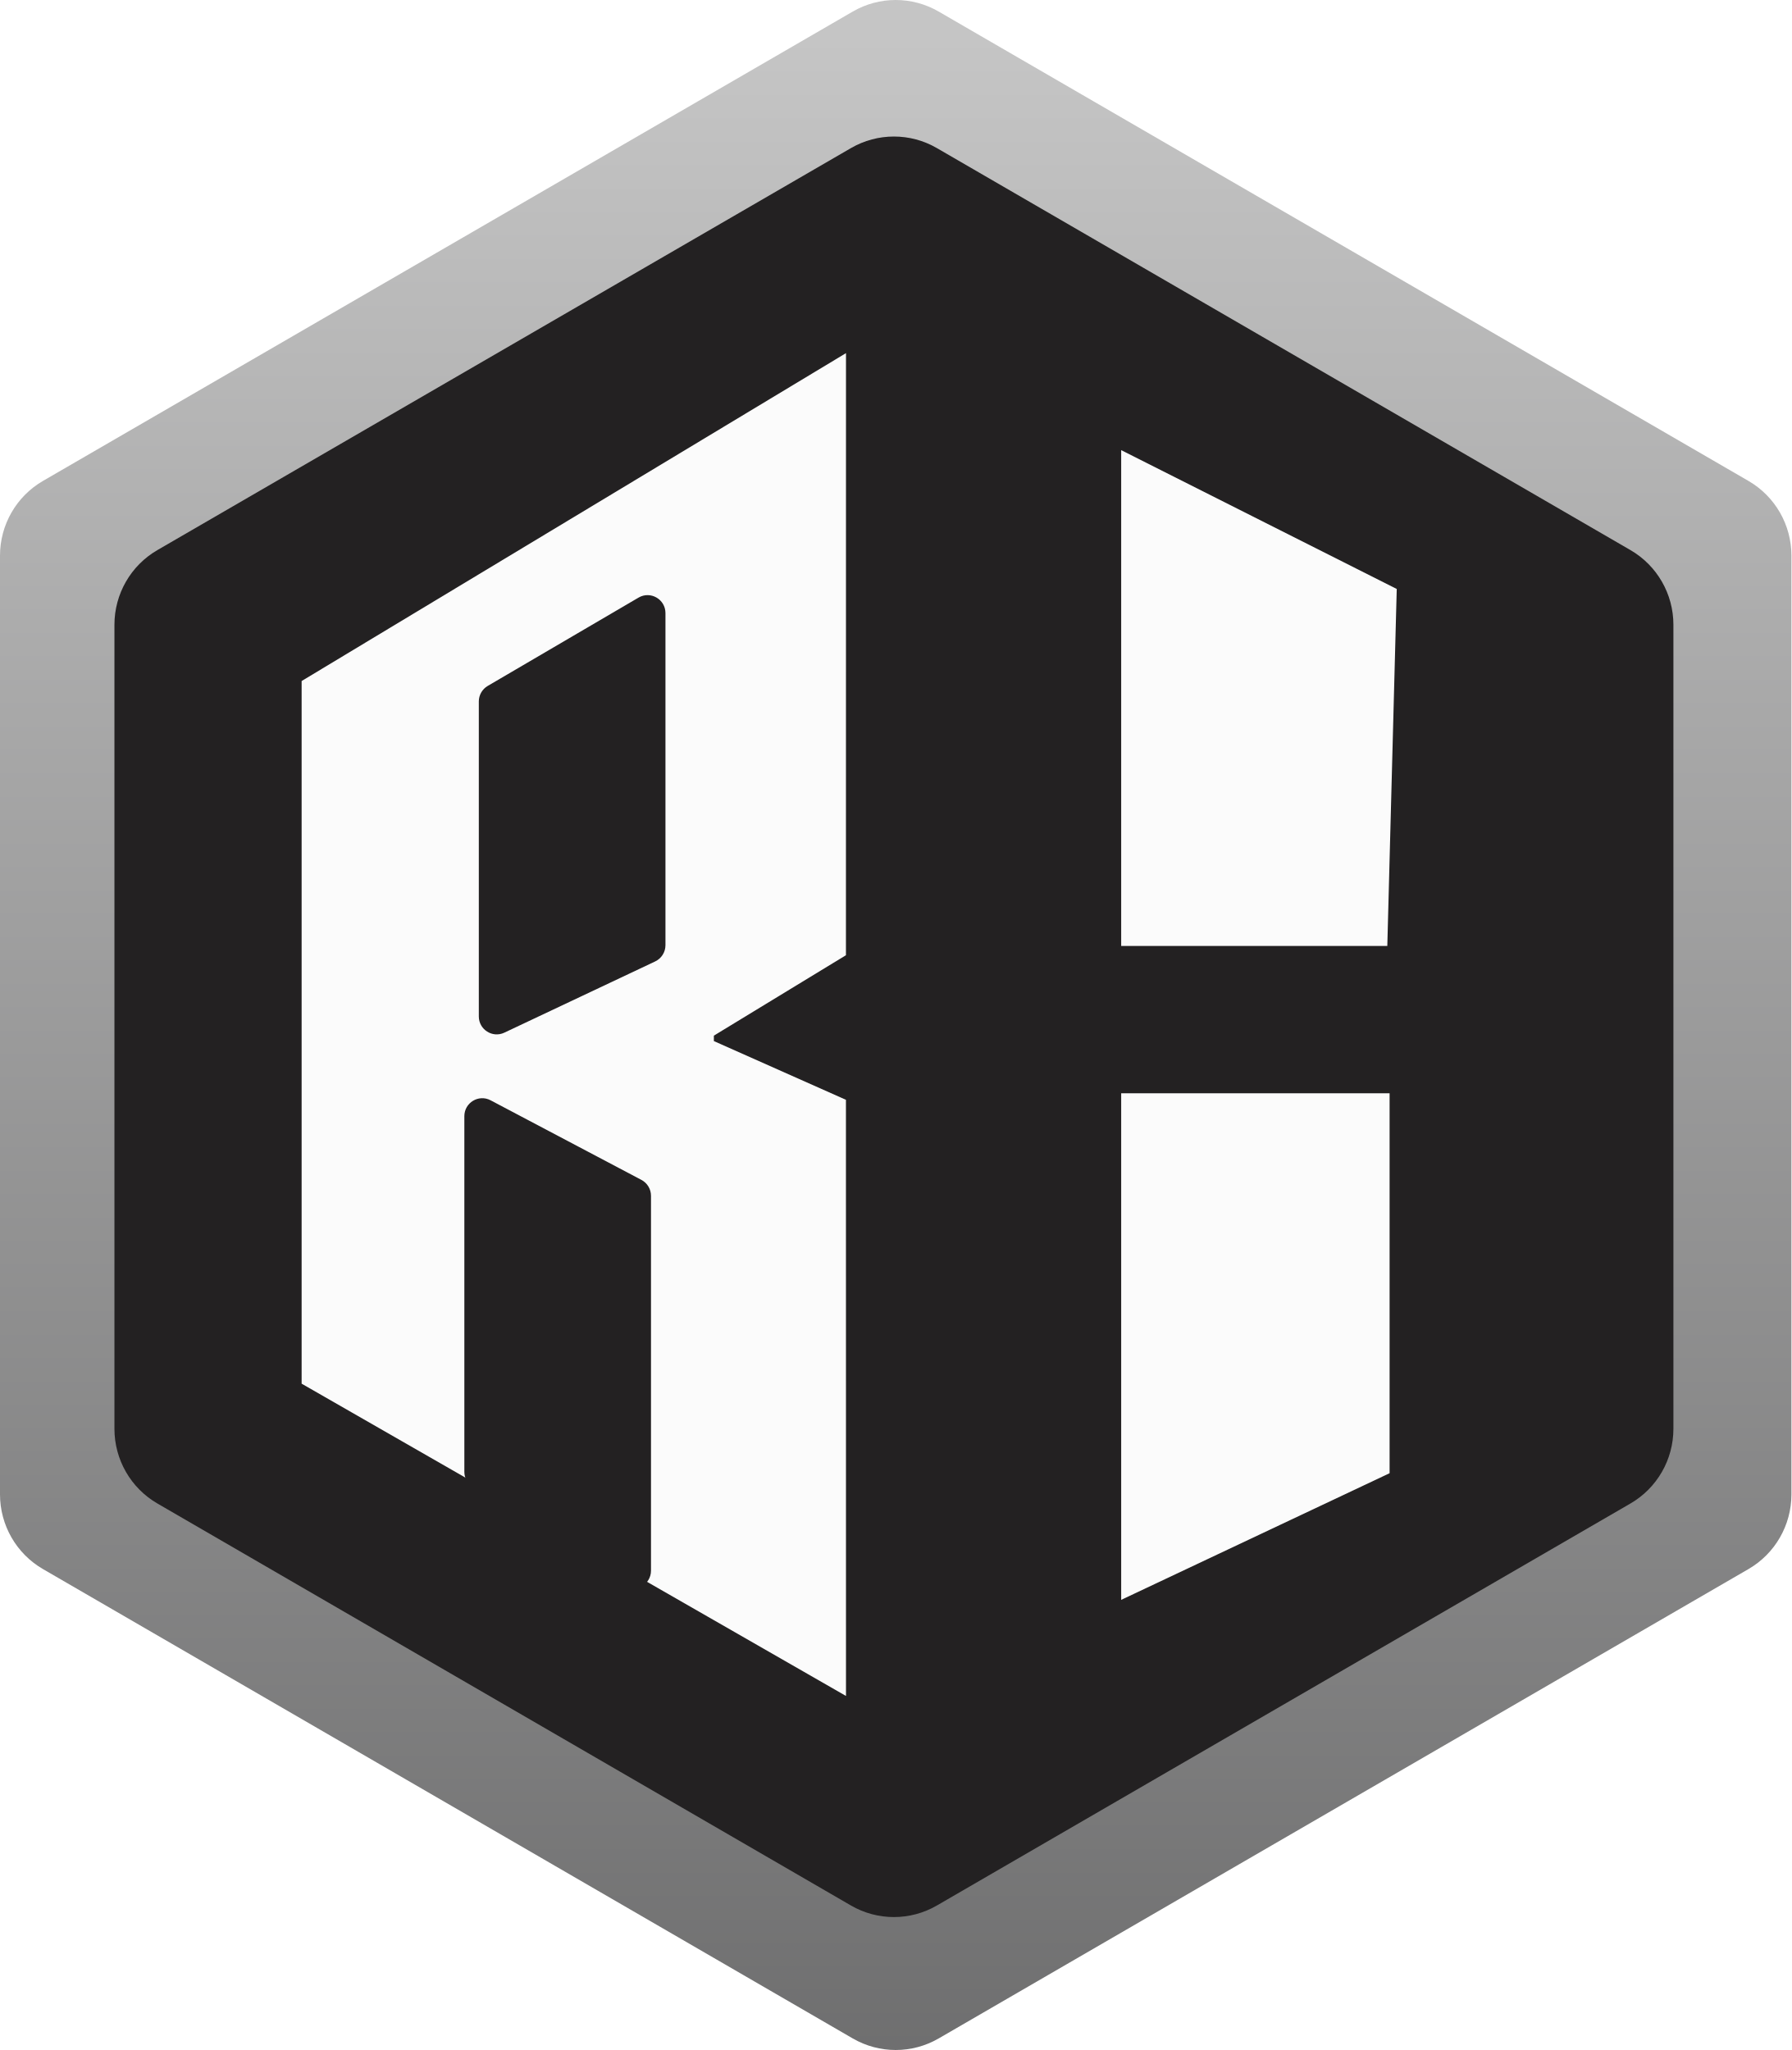
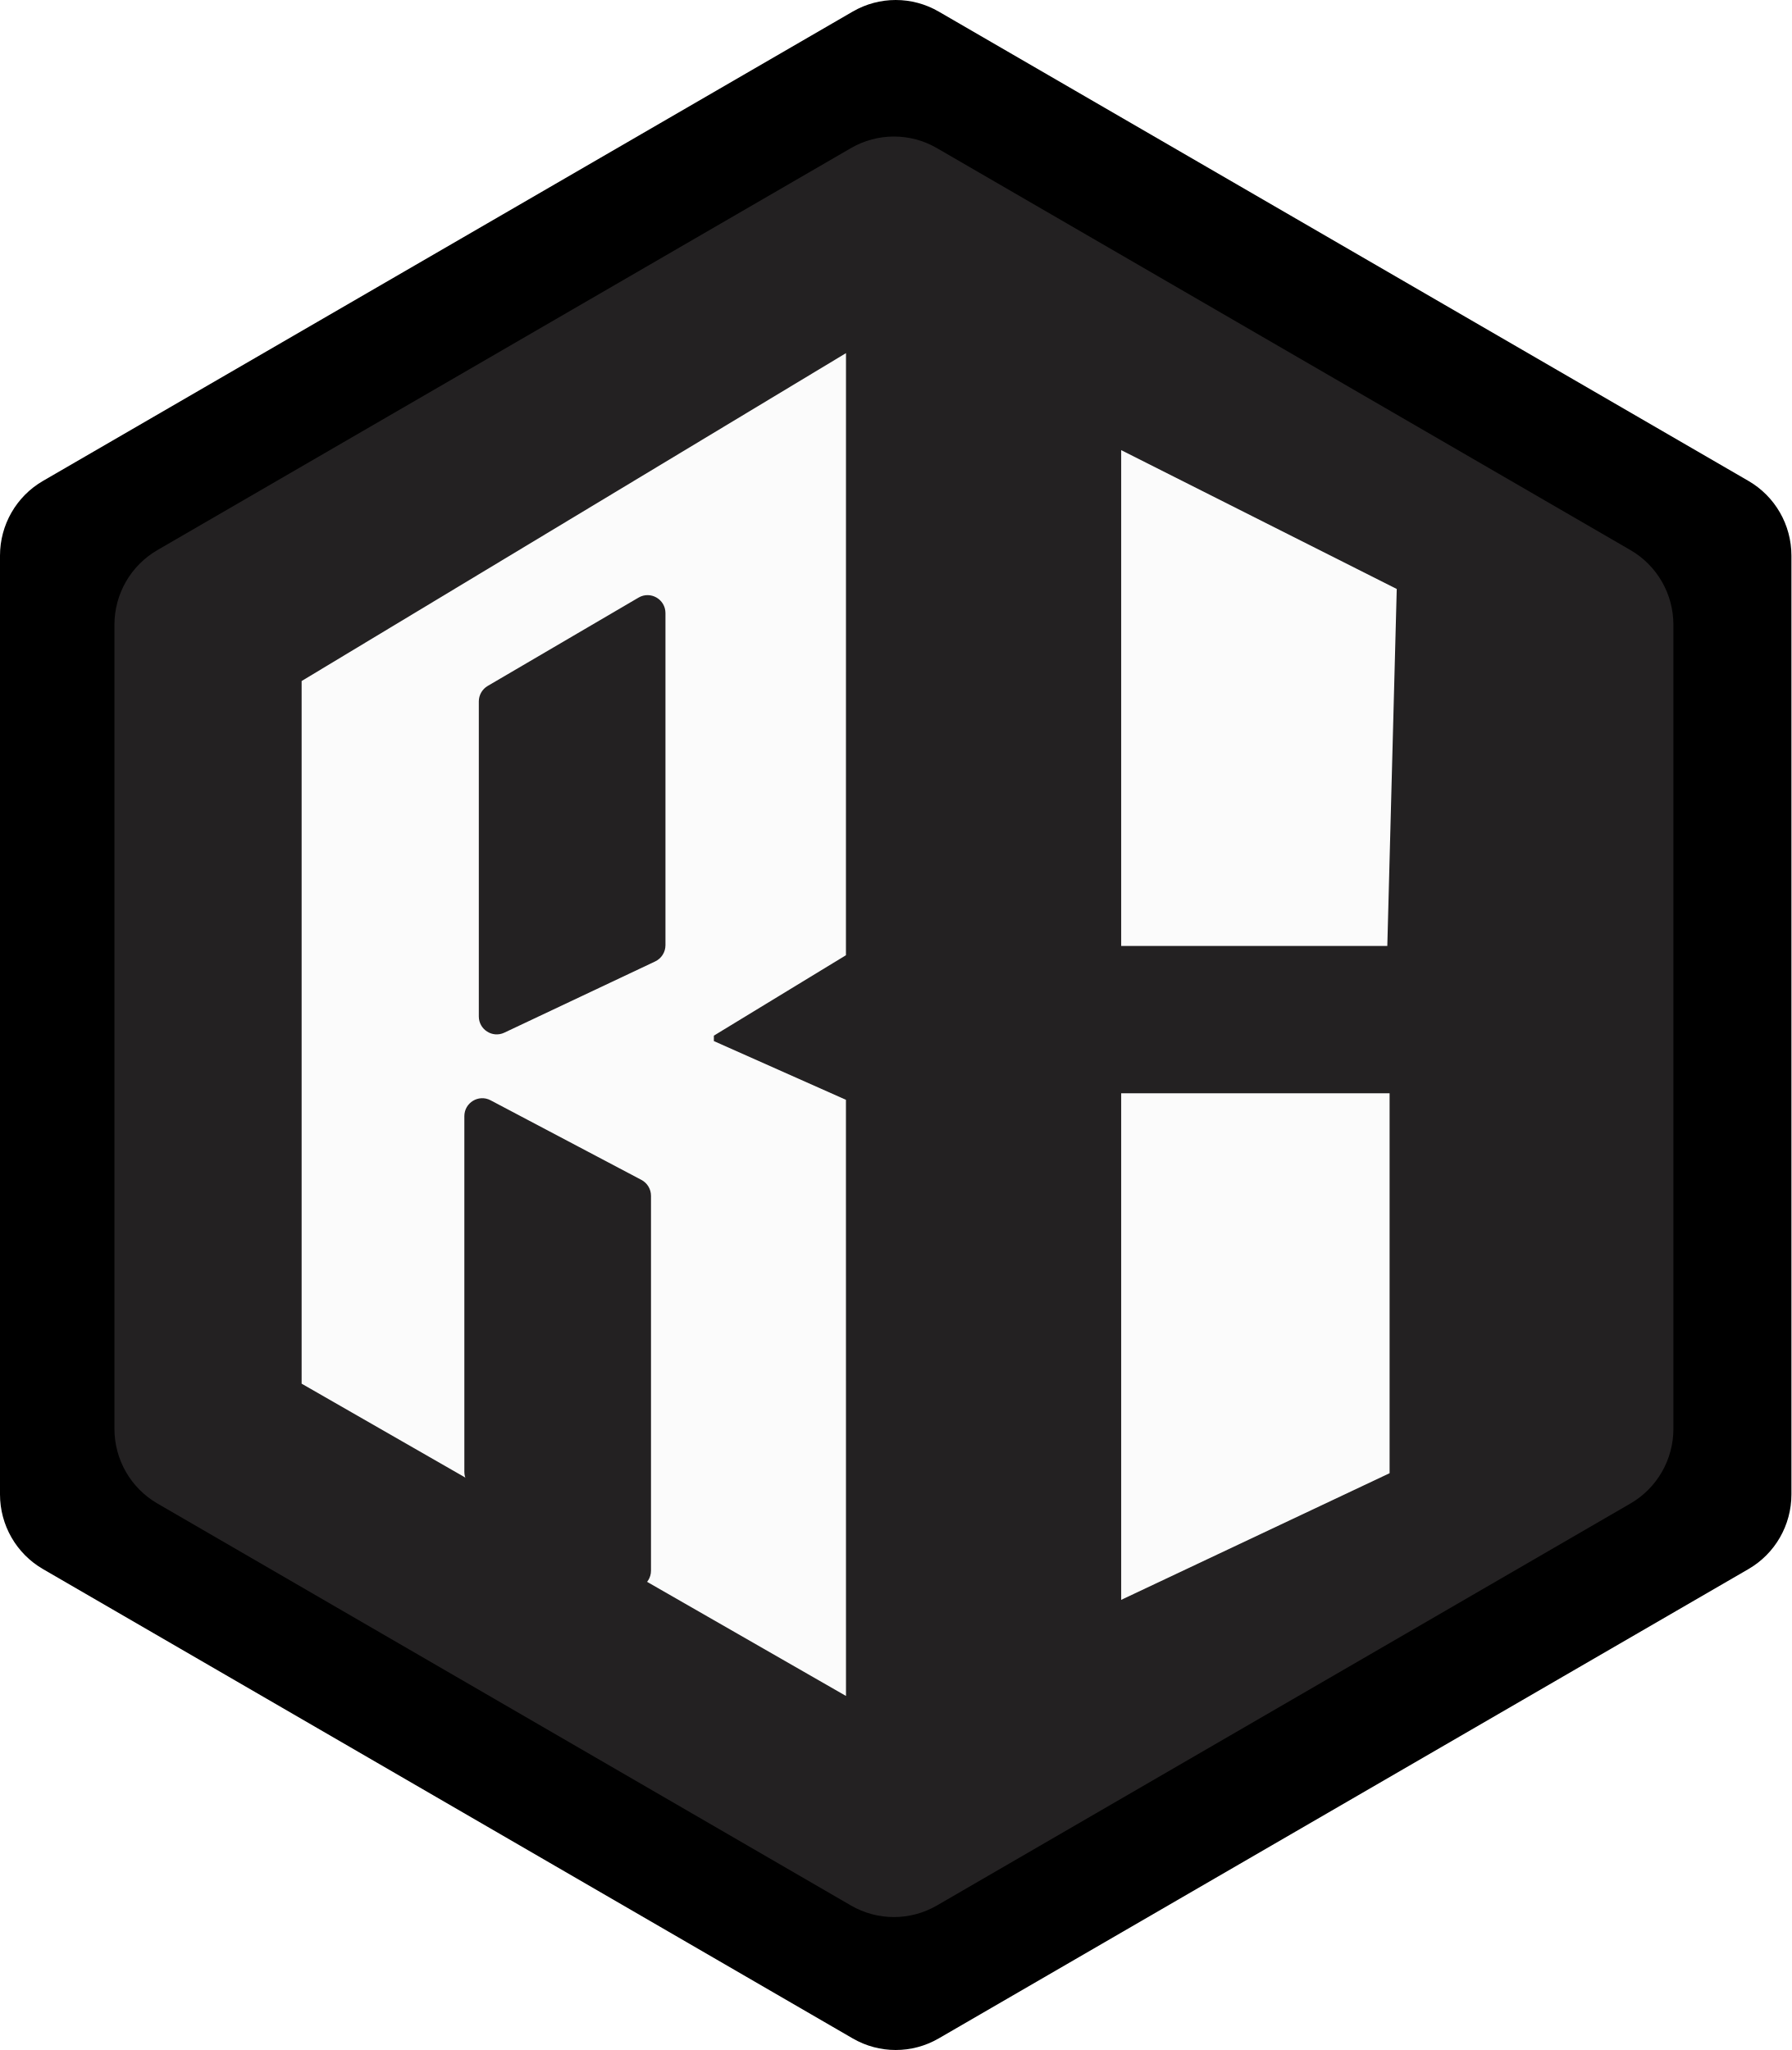
<svg xmlns="http://www.w3.org/2000/svg" width="256" height="293" viewBox="0 0 256 293" fill="none">
  <path d="M121.863 1.651C125.661 -0.55 130.339 -0.55 134.137 1.651L249.863 68.739C253.661 70.941 256 75.009 256 79.412V213.588C256 217.991 253.661 222.06 249.863 224.261L134.137 291.349C130.339 293.55 125.661 293.55 121.863 291.349L6.137 224.261C2.339 222.06 0 217.991 0 213.588V79.412C0 75.009 2.339 70.941 6.137 68.739L121.863 1.651Z" fill="url(#paint0_linear_780_40)" />
  <path d="M121.607 21.165C125.405 18.963 130.084 18.963 133.881 21.165L232.998 78.624C236.796 80.826 239.135 84.894 239.135 89.297V204.216C239.135 208.619 236.796 212.688 232.998 214.889L133.881 272.349C130.084 274.55 125.405 274.55 121.607 272.349L22.49 214.889C18.693 212.688 16.353 208.619 16.353 204.216V89.297C16.353 84.894 18.693 80.826 22.49 78.624L121.607 21.165Z" fill="#232122" />
  <path d="M43.103 97.338V197.764L120.895 242.398C120.895 242.398 120.892 181.547 120.887 157.192L102.014 148.798V148.02L120.887 136.527C120.882 113.209 120.895 50.472 120.895 50.472L43.103 97.338Z" fill="#FBFBFB" />
  <path d="M160.22 156.257V228.663L198.577 210.561V156.257H160.22Z" fill="#FBFBFB" />
  <path d="M160.22 64.337V135.203H198.25L199.599 84.18L160.22 64.337Z" fill="#FBFBFB" />
  <path d="M95.096 87.631V135.092C95.096 136.087 94.523 136.992 93.627 137.415L72.07 147.595C70.374 148.396 68.424 147.154 68.424 145.272V100.258C68.424 99.344 68.908 98.5 69.693 98.04L91.25 85.413C92.955 84.415 95.096 85.65 95.096 87.631Z" fill="#232122" />
  <path d="M93.029 224.484V170.912C93.029 169.958 92.502 169.083 91.661 168.639L70.104 157.261C68.402 156.363 66.357 157.603 66.357 159.534V210.372C66.357 211.24 66.794 212.049 67.518 212.523L89.075 226.635C90.776 227.748 93.029 226.523 93.029 224.484Z" fill="#232122" />
  <defs>
    <linearGradient id="paint0_linear_780_40" x1="128" y1="5.217" x2="128" y2="476.551" gradientUnits="userSpaceOnUse">
-       <stop stop-color="#C5C5C5" />
-       <stop offset="1" stop-color="#383839" />
+       <stop stopColor="#C5C5C5" />
+       <stop offset="1" stopColor="#383839" />
    </linearGradient>
  </defs>
</svg>
